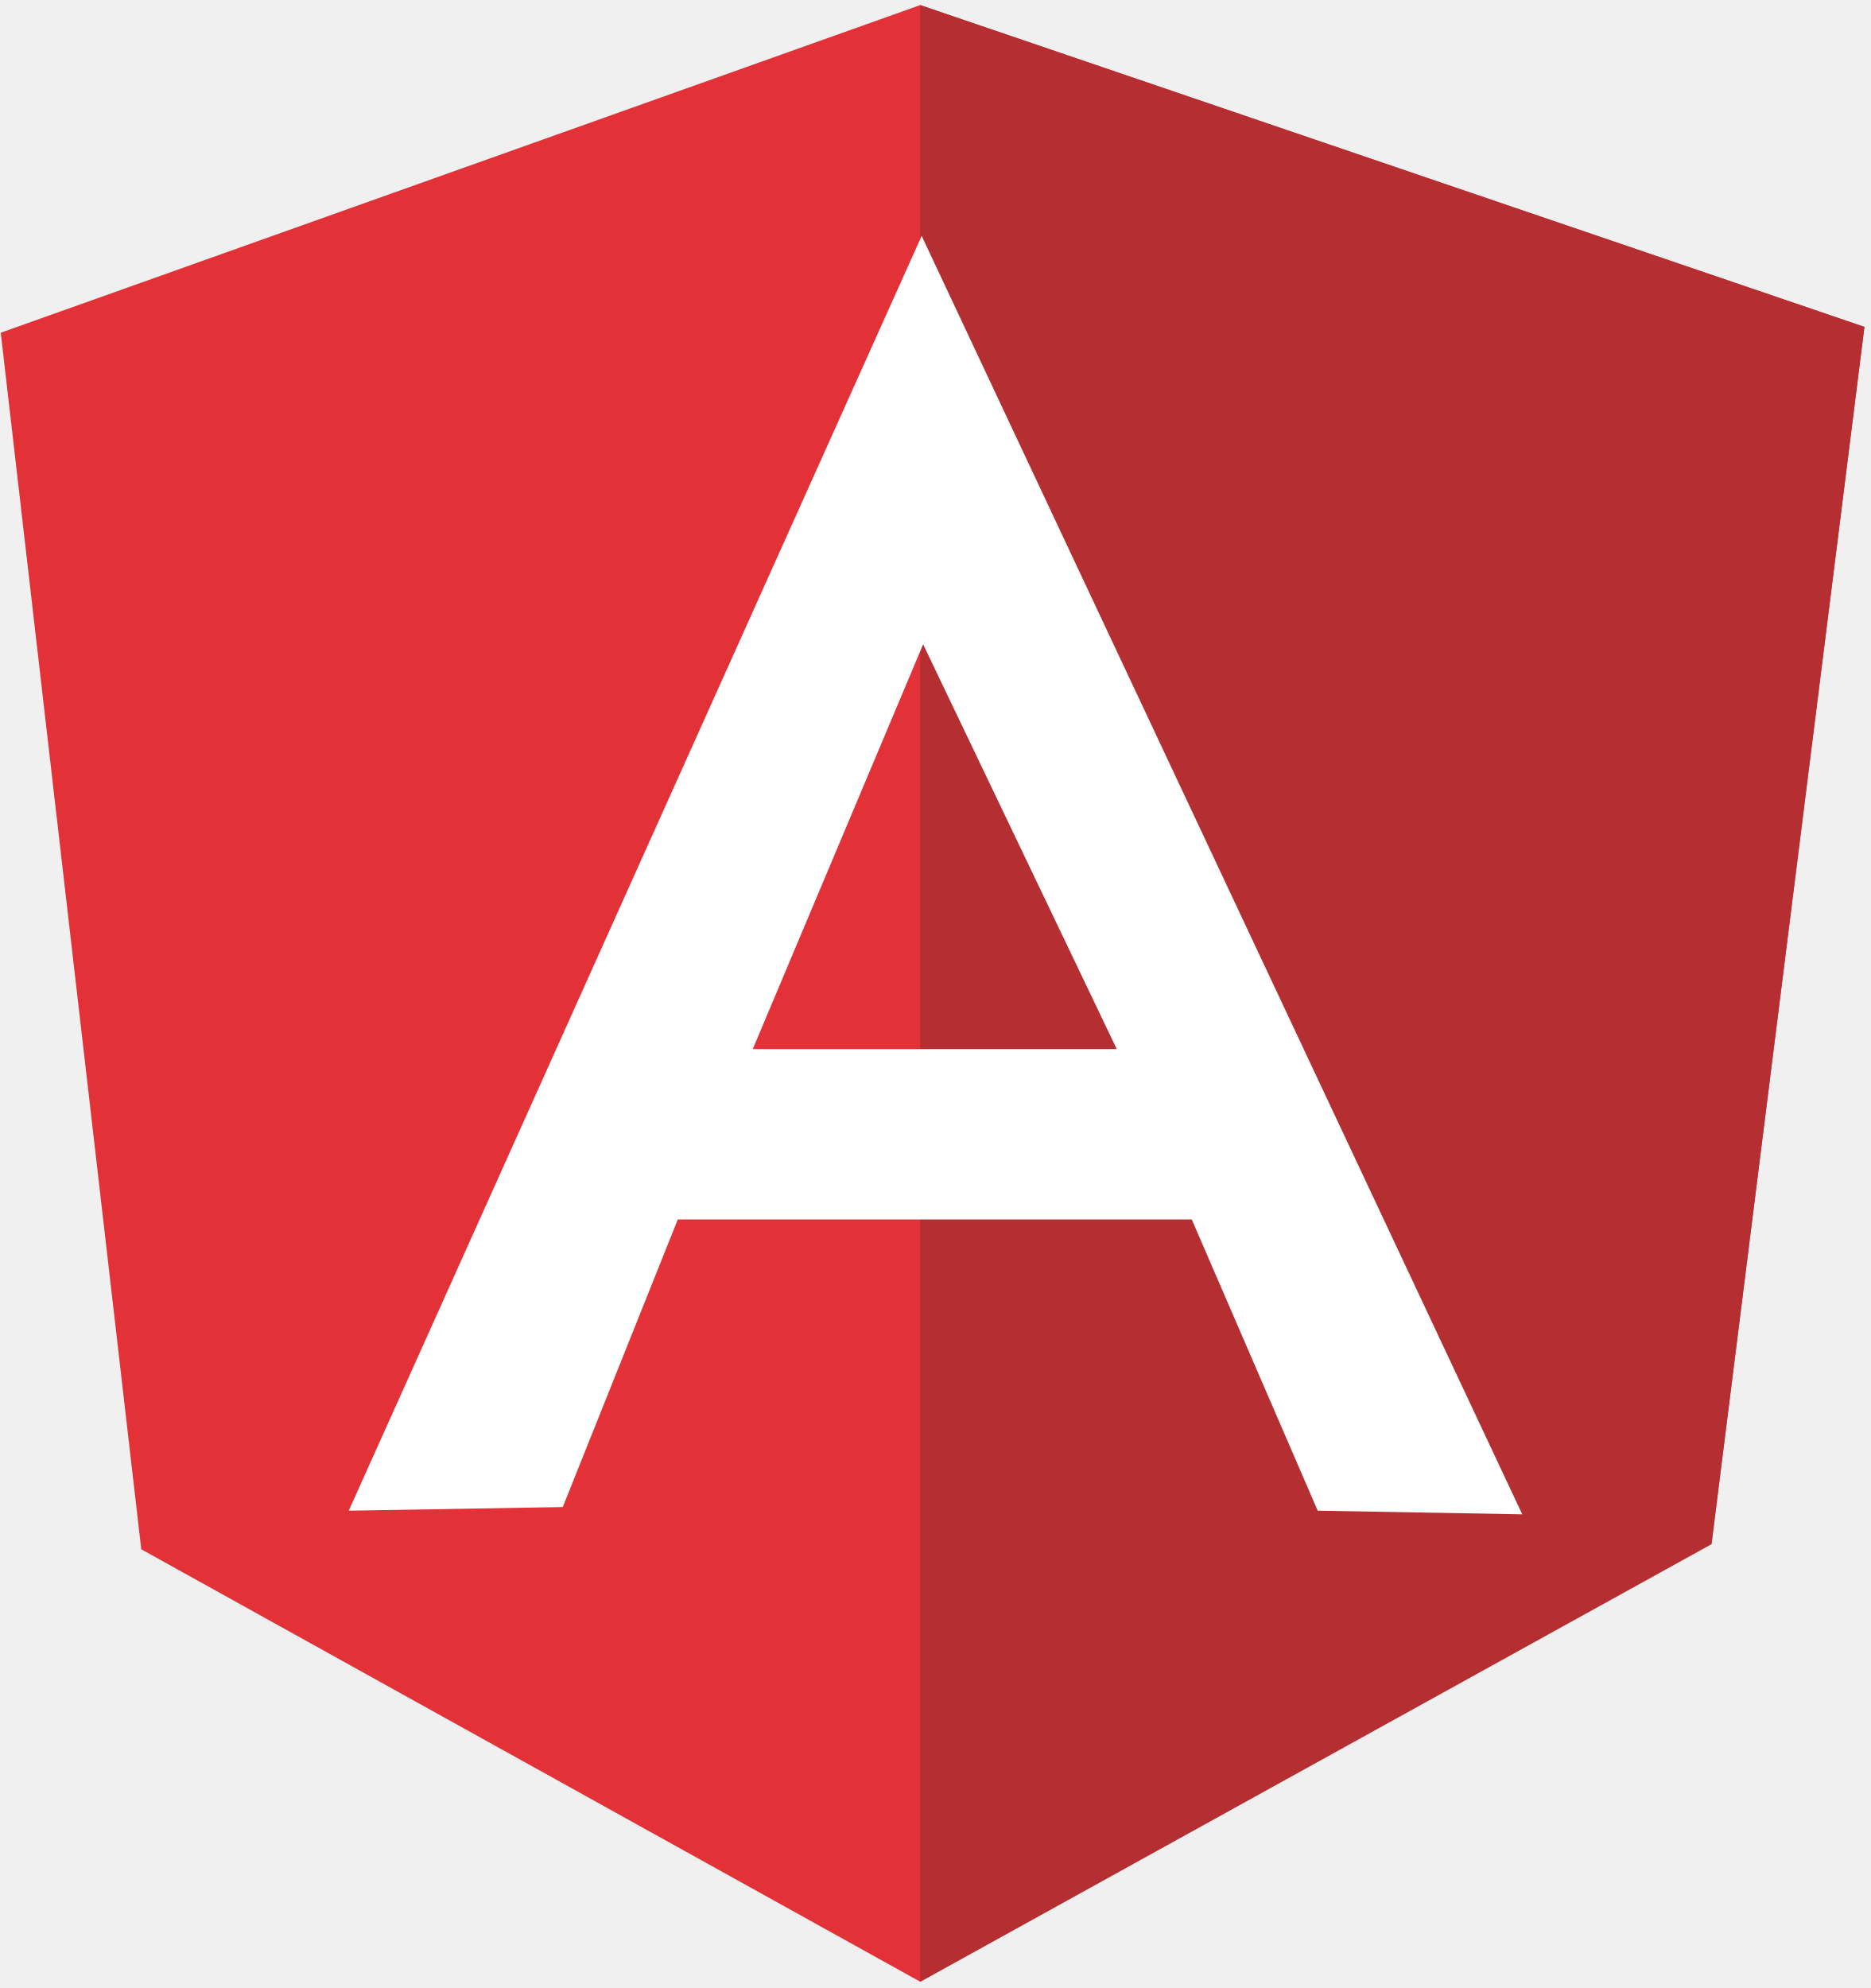
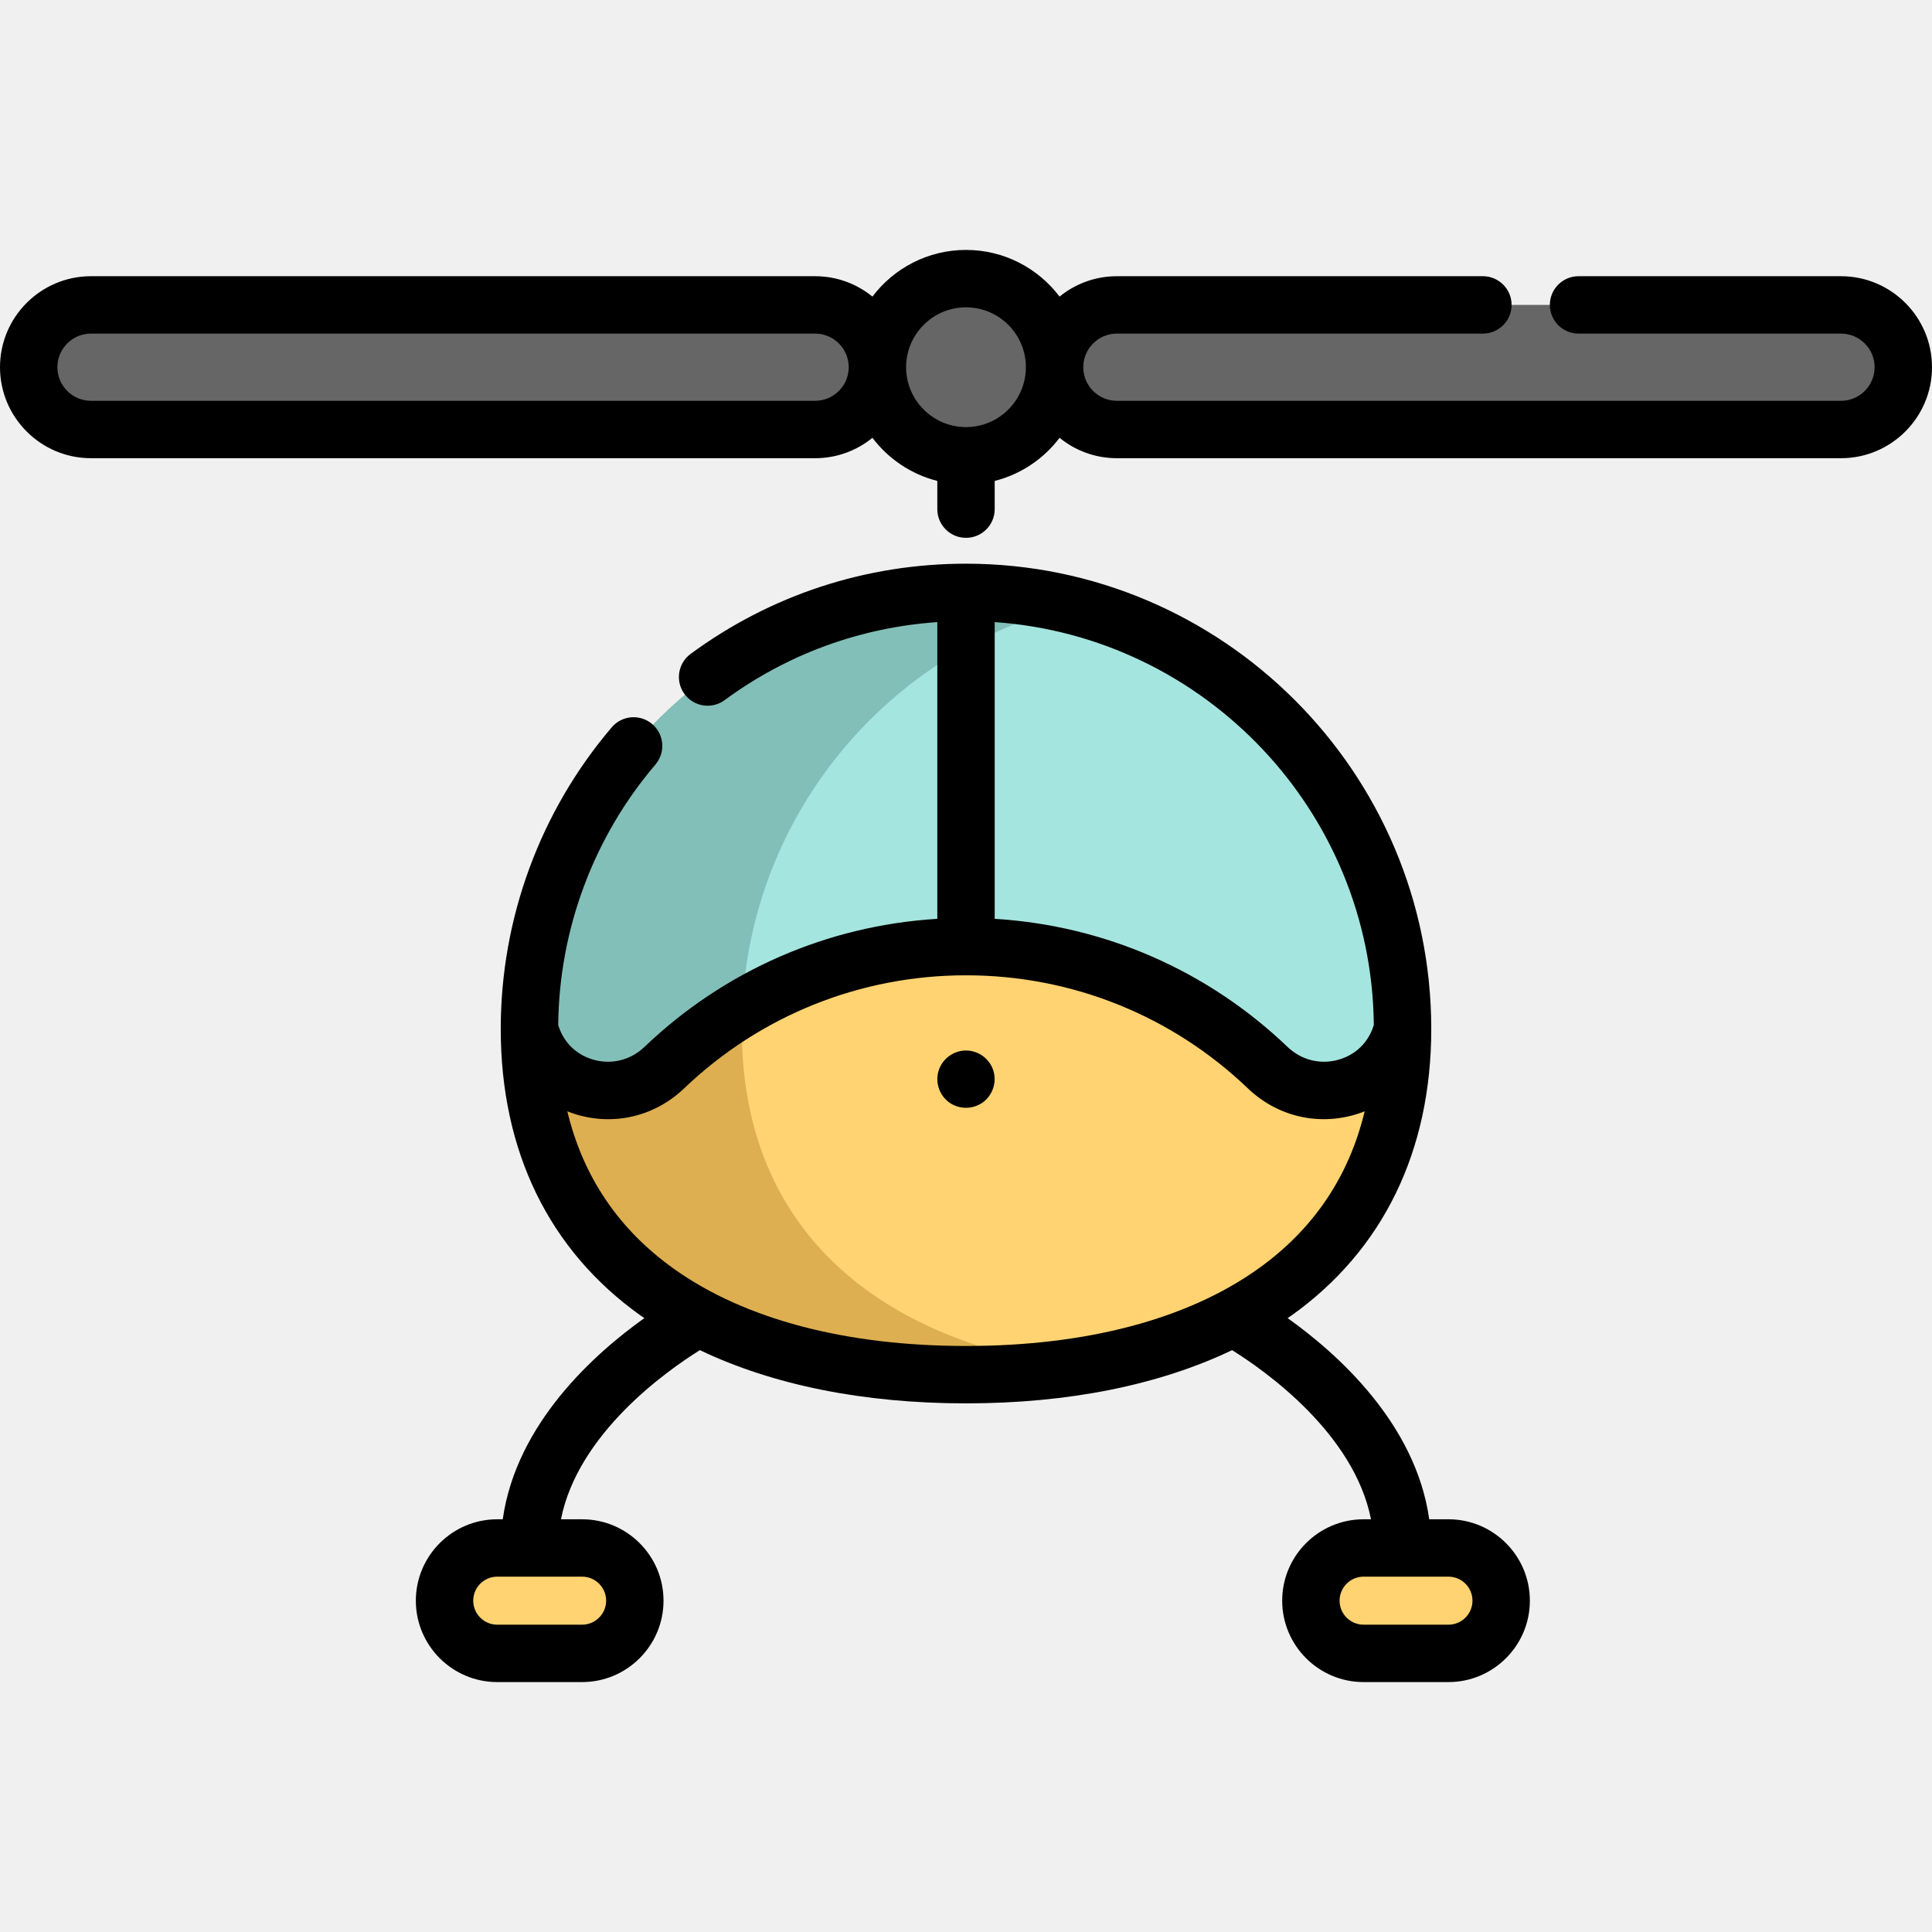
- <svg xmlns="http://www.w3.org/2000/svg" width="2353" height="2500" viewBox="0 0 256 272" preserveAspectRatio="xMidYMid">
-   <path d="M.1 45.522L125.908.697l129.196 44.028-20.919 166.45-108.277 59.966-106.583-59.169L.1 45.522z" fill="#E23237" />
-   <path d="M255.104 44.725L125.908.697v270.444l108.277-59.866 20.919-166.55z" fill="#B52E31" />
-   <path d="M126.107 32.274L47.714 206.693l29.285-.498 15.739-39.347h70.325l17.233 39.845 27.99.498-82.179-174.917zm.2 55.882l26.496 55.383h-49.806l23.31-55.383z" fill="#FFF" />
+ <svg xmlns="http://www.w3.org/2000/svg" version="1.1" id="Capa_1" x="0px" y="0px" viewBox="0 0 512.002 512.002" style="enable-background:new 0 0 512.002 512.002;" xml:space="preserve">
+   <path style="fill:#FFD371;" d="M371.696,272.682c0-63.897-51.799-115.695-115.695-115.695s-115.695,51.799-115.695,115.695  s51.799,91.62,115.695,91.62S371.696,336.58,371.696,272.682z" />
+   <path style="fill:#DEAF50;" d="M284.141,362.347c-9.003,1.318-18.432,1.957-28.135,1.957c-63.903,0-115.701-27.729-115.701-91.622  S192.103,156.99,256.006,156.99c9.703,0,19.131,1.196,28.135,3.447c-50.308,12.562-87.567,58.053-87.567,112.244  S233.833,355.047,284.141,362.347z" />
+   <path style="fill:#A5E5DF;" d="M371.695,272.681c-3.944,16.09-23.765,21.707-35.738,10.26  c-20.764-19.872-48.939-32.078-79.953-32.078c-31.024,0-59.189,12.207-79.963,32.078c-11.964,11.446-31.795,5.83-35.738-10.26  c0-63.893,51.798-115.691,115.701-115.691C319.896,156.99,371.695,208.788,371.695,272.681z" />
+   <path style="fill:#82BFB8;" d="M284.14,160.439c-48.604,12.136-85.032,55.012-87.435,106.769  c-7.472,4.461-14.397,9.753-20.662,15.736c-11.964,11.446-31.795,5.83-35.738-10.26c0-63.893,51.798-115.691,115.701-115.691  C265.708,156.991,275.137,158.189,284.14,160.439z" />
+   <g>
+     <path style="fill:#666666;" d="M216.013,113.824H24.116c-9.119,0-16.512-7.392-16.512-16.512l0,0   c0-9.119,7.392-16.512,16.512-16.512h191.898c9.119,0,16.512,7.392,16.512,16.512l0,0   C232.524,106.432,225.132,113.824,216.013,113.824z" />
+     <path style="fill:#666666;" d="M487.885,113.825H295.988c-9.119,0-16.512-7.392-16.512-16.512l0,0   c0-9.119,7.392-16.512,16.512-16.512h191.898c9.119,0,16.512,7.392,16.512,16.512l0,0   C504.396,106.432,497.004,113.825,487.885,113.825z" />
+     <circle style="fill:#666666;" cx="255.999" cy="97.311" r="23.481" />
+   </g>
+   <g>
+     <path style="fill:#FFD371;" d="M154.27,438.164h-22.494c-7.713,0-13.967-6.253-13.967-13.967l0,0   c0-7.713,6.253-13.967,13.967-13.967h22.494c7.713,0,13.967,6.253,13.967,13.967l0,0   C168.236,431.911,161.983,438.164,154.27,438.164z" />
+     <path style="fill:#FFD371;" d="M383.861,438.164h-22.494c-7.713,0-13.967-6.253-13.967-13.967l0,0   c0-7.713,6.253-13.967,13.967-13.967h22.494c7.713,0,13.967,6.253,13.967,13.967l0,0   C397.828,431.911,391.574,438.164,383.861,438.164z" />
+   </g>
+   <path d="M487.885,73.198h-69.553c-4.199,0-7.604,3.405-7.604,7.604s3.405,7.604,7.604,7.604h69.553c4.911,0,8.908,3.996,8.908,8.908  c0,4.911-3.996,8.907-8.908,8.907H295.988c-4.911,0-8.908-3.996-8.908-8.908s3.996-8.907,8.908-8.907h96.997  c4.199,0,7.604-3.405,7.604-7.604s-3.405-7.604-7.604-7.604h-96.997c-5.754,0-11.041,2.028-15.191,5.404  c-5.679-7.507-14.68-12.368-24.797-12.368s-19.117,4.861-24.796,12.368c-4.15-3.375-9.437-5.404-15.191-5.404H24.116  C10.818,73.198,0,84.016,0,97.314s10.818,24.116,24.116,24.116h191.898c5.754,0,11.041-2.028,15.191-5.404  c4.206,5.561,10.236,9.668,17.193,11.424v7.479c0,4.199,3.405,7.604,7.604,7.604c4.199,0,7.604-3.405,7.604-7.604v-7.479  c6.957-1.756,12.986-5.863,17.193-11.424c4.15,3.375,9.437,5.404,15.191,5.404h191.898c13.297,0,24.116-10.818,24.116-24.116  S501.182,73.198,487.885,73.198z M216.013,106.22H24.116c-4.911,0-8.908-3.996-8.908-8.908s3.996-8.908,8.908-8.908h191.898  c4.911,0,8.908,3.996,8.908,8.908S220.925,106.22,216.013,106.22z M256,113.186c-8.752,0-15.872-7.12-15.872-15.872  c0-8.752,7.119-15.872,15.872-15.872s15.872,7.12,15.872,15.872S264.752,113.186,256,113.186z" />
+   <path d="M383.861,402.626h-5.097c-3.583-25.415-24.384-43.948-37.53-53.312c0.325-0.226,0.667-0.438,0.989-0.667  c24.257-17.283,37.078-43.552,37.078-75.964c0-67.987-55.312-123.299-123.3-123.299c-26.478,0-51.715,8.268-72.984,23.911  c-3.382,2.488-4.108,7.248-1.62,10.631c2.489,3.383,7.248,4.107,10.631,1.62c16.592-12.204,35.947-19.269,56.372-20.679V243.5  c-29.086,1.77-56.406,13.663-77.614,33.95c-3.675,3.515-8.76,4.771-13.605,3.359c-4.567-1.331-7.884-4.658-9.249-9.161  c0.243-25.31,9.36-49.793,25.768-69.042c2.724-3.196,2.342-7.995-0.855-10.72c-3.196-2.724-7.995-2.342-10.72,0.855  c-18.974,22.261-29.424,50.651-29.424,79.943c0,32.413,12.821,58.681,37.078,75.964c0.321,0.229,0.662,0.44,0.986,0.666  c-13.146,9.363-33.949,27.897-37.532,53.313h-1.458c-11.895,0-21.571,9.676-21.571,21.571c0,11.894,9.676,21.571,21.571,21.571  h22.494c11.894,0,21.571-9.676,21.571-21.571c0-11.894-9.676-21.571-21.571-21.571h-5.606c4.517-22.805,28.089-39.385,36.813-44.822  c19.373,9.252,43.366,14.103,70.524,14.103c27.157,0,51.15-4.849,70.522-14.102c8.733,5.443,32.296,22.022,36.811,44.821h-1.967  c-11.895,0-21.571,9.676-21.571,21.571c0,11.894,9.676,21.571,21.571,21.571h22.494c11.895,0,21.571-9.676,21.571-21.571  C405.431,412.303,395.755,402.626,383.861,402.626z M160.633,424.197c0,3.508-2.854,6.363-6.363,6.363h-22.494  c-3.509,0-6.363-2.854-6.363-6.363c0-3.508,2.854-6.363,6.363-6.363h22.494C157.777,417.833,160.633,420.688,160.633,424.197z   M364.078,271.616c-1.36,4.519-4.681,7.855-9.259,9.189c-4.846,1.412-9.931,0.157-13.605-3.359  c-21.204-20.286-48.522-32.177-77.608-33.947v-78.638C319.323,168.755,363.528,215.056,364.078,271.616z M178.603,336.262  c-14.643-10.434-24.096-24.423-28.254-41.747c0.839,0.331,1.694,0.636,2.574,0.892c2.745,0.8,5.525,1.191,8.272,1.191  c7.384,0,14.531-2.83,20.103-8.161c20.203-19.327,46.735-29.971,74.705-29.971s54.499,10.642,74.699,29.968  c7.647,7.314,18.255,9.92,28.374,6.97c0.881-0.256,1.736-0.564,2.575-0.894c-4.157,17.326-13.61,31.316-28.254,41.751  c-18.765,13.371-45.528,20.437-77.397,20.437S197.368,349.631,178.603,336.262z M383.861,430.56h-22.494  c-3.509,0-6.363-2.854-6.363-6.363c0-3.508,2.854-6.363,6.363-6.363h22.494c3.509,0,6.363,2.854,6.363,6.363  C390.224,427.705,387.37,430.56,383.861,430.56z" />
+   <path d="M263.019,283.09c-1.162-2.812-3.972-4.696-7.021-4.696c-3.185,0-6.08,2.052-7.156,5.042  c-1.096,3.048-0.071,6.563,2.48,8.551c2.52,1.964,6.079,2.116,8.773,0.41C263.152,290.459,264.429,286.431,263.019,283.09z" />
+   <g>
+ </g>
+   <g>
+ </g>
+   <g>
+ </g>
+   <g>
+ </g>
+   <g>
+ </g>
+   <g>
+ </g>
+   <g>
+ </g>
+   <g>
+ </g>
+   <g>
+ </g>
+   <g>
+ </g>
+   <g>
+ </g>
+   <g>
+ </g>
+   <g>
+ </g>
+   <g>
+ </g>
+   <g>
+ </g>
</svg>
